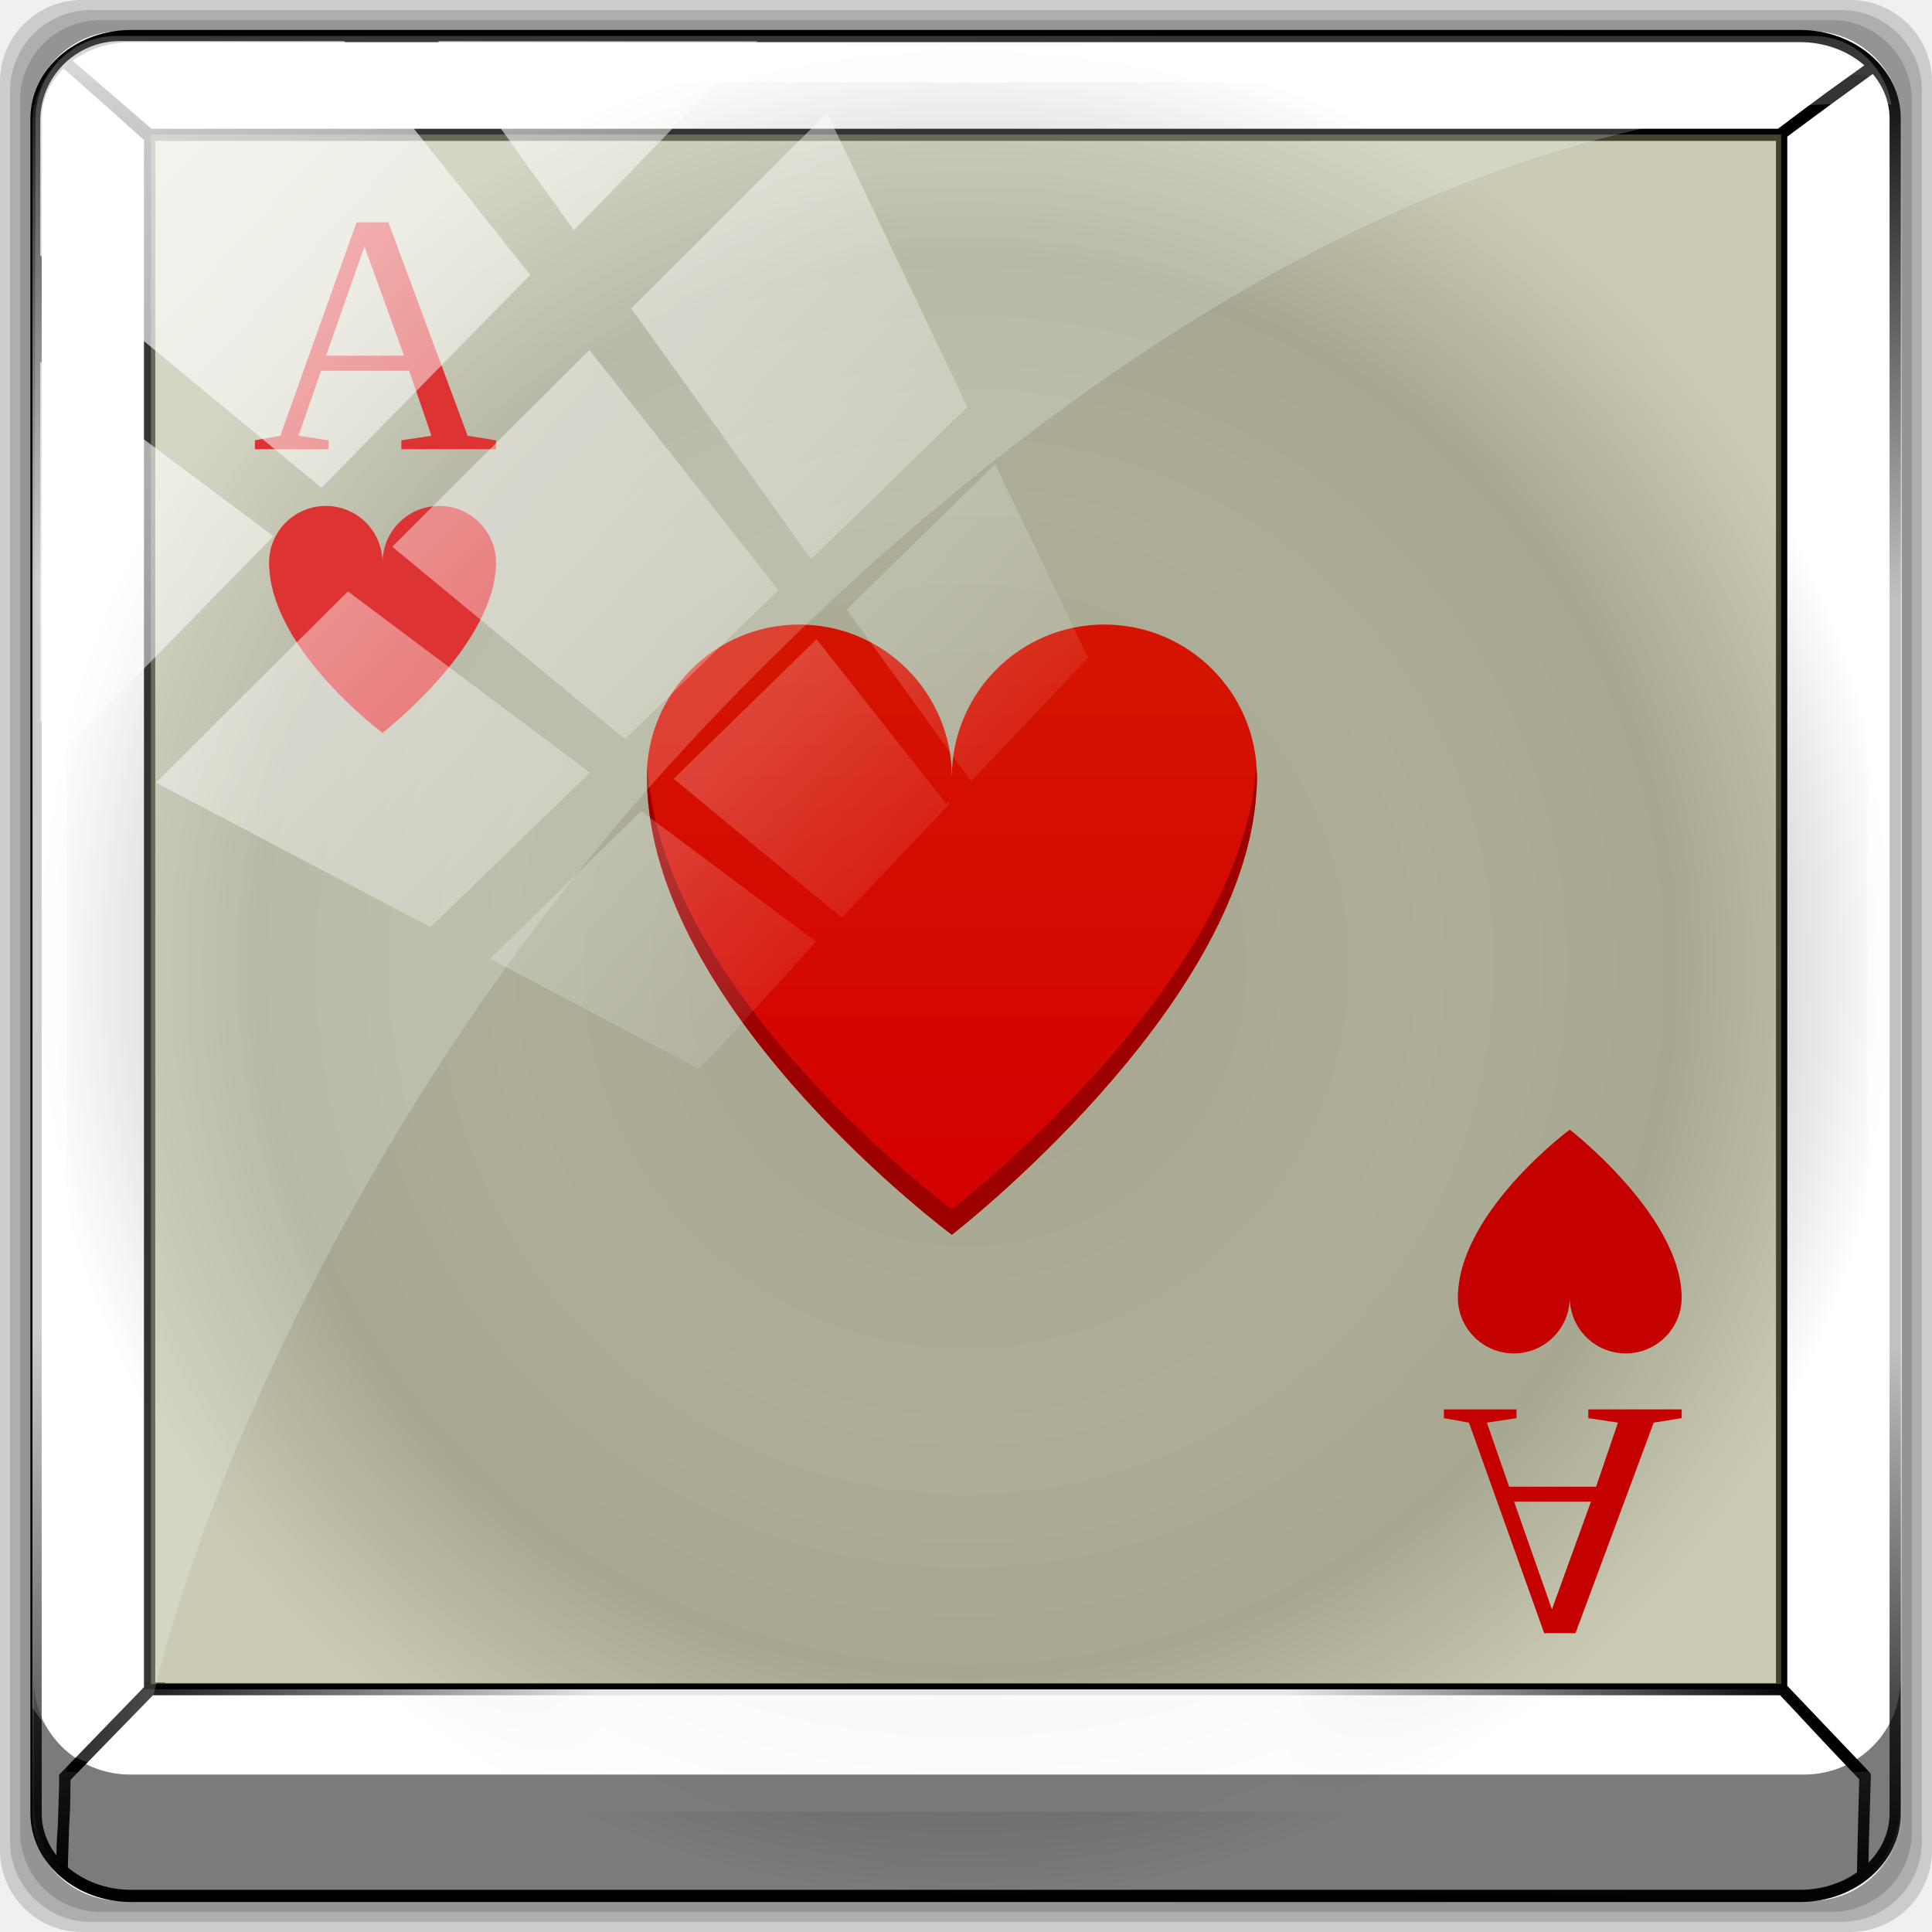
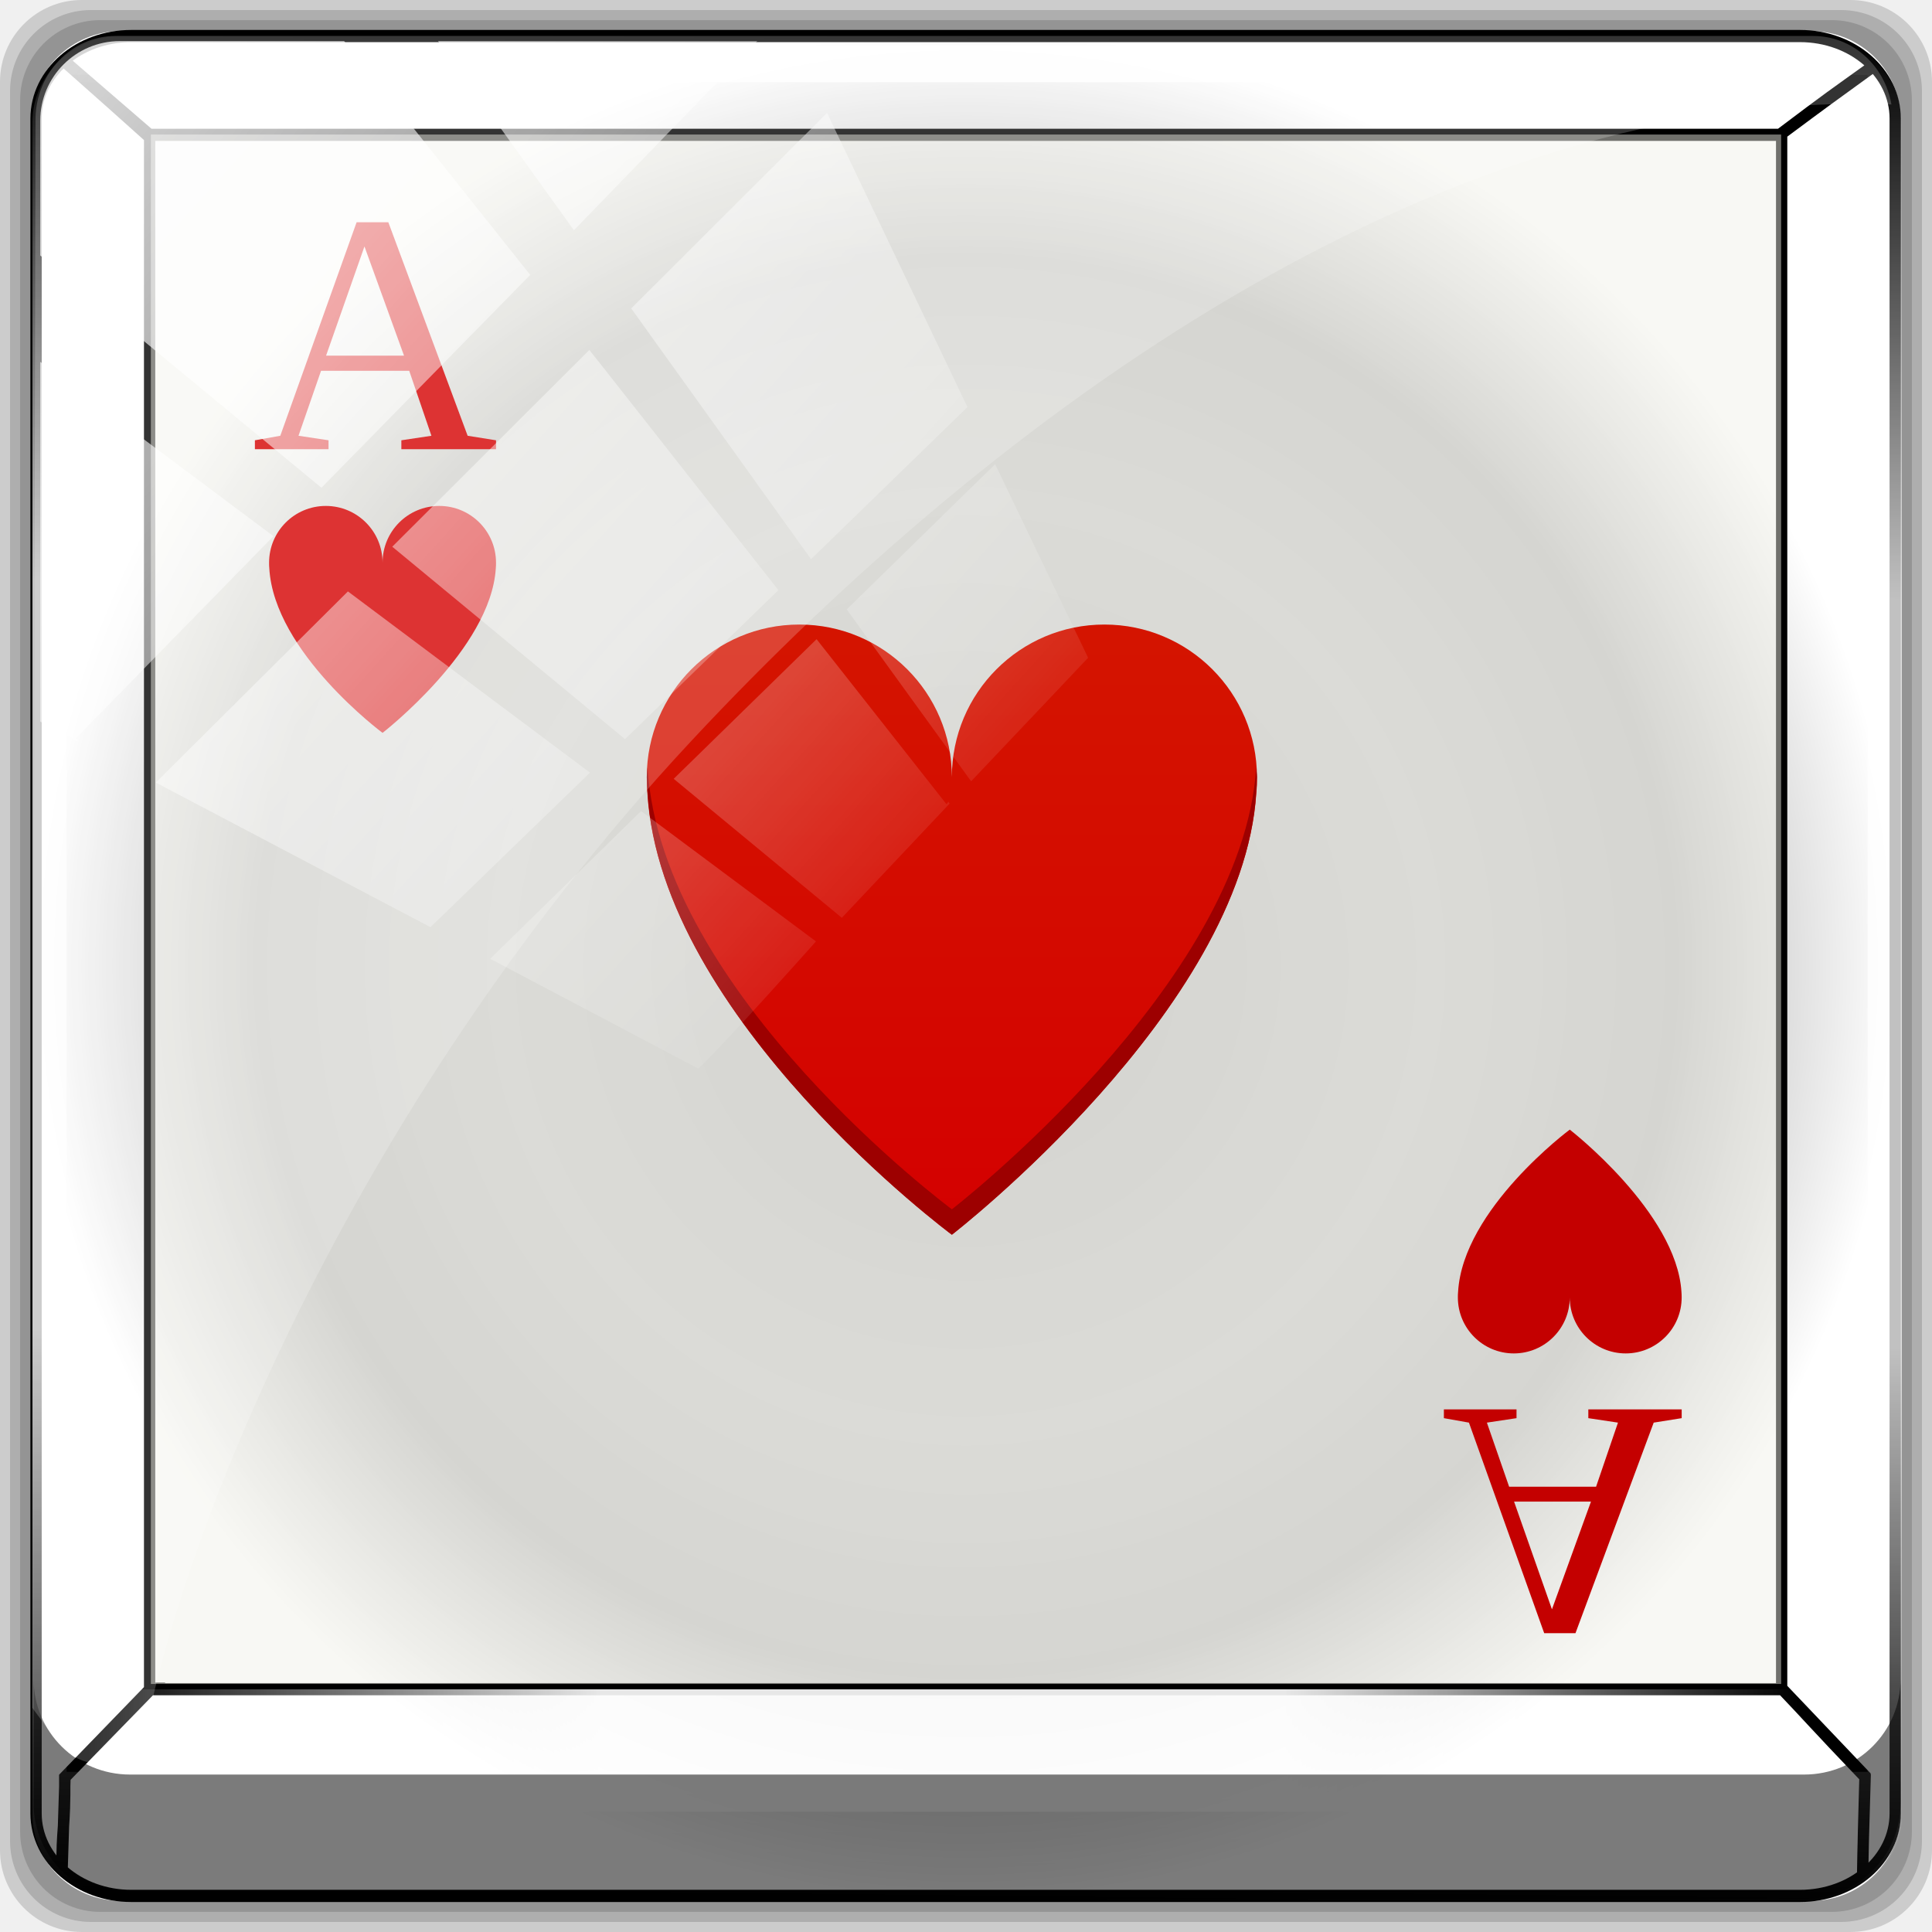
<svg xmlns="http://www.w3.org/2000/svg" xmlns:xlink="http://www.w3.org/1999/xlink" width="96" height="96" id="svg2" version="1.1">
  <defs id="defs4">
    <linearGradient xlink:href="#linearGradient4341-9-4-5-2" id="linearGradient4518" x1="46.033" y1="5.266" x2="45.093" y2="90.121" gradientUnits="userSpaceOnUse" />
    <linearGradient id="linearGradient4341-9-4-5-2">
      <stop style="stop-color:#ffffff;stop-opacity:0;" offset="0" id="stop4343-2-5-2-4" />
      <stop id="stop3954-0-91" offset="0.3" style="stop-color:#ffffff;stop-opacity:1;" />
      <stop style="stop-color:#ffffff;stop-opacity:1;" offset="0.7" id="stop3956-8-3" />
      <stop style="stop-color:#ffffff;stop-opacity:0;" offset="1" id="stop4347-6-0-8-7" />
    </linearGradient>
    <linearGradient xlink:href="#linearGradient4341-9-4-5-2" id="linearGradient4522" gradientUnits="userSpaceOnUse" x1="6.972" y1="49.027" x2="83.689" y2="48.399" gradientTransform="matrix(1,0,0,0.9470684,0,0.7239241)" />
    <linearGradient id="linearGradient4533">
      <stop style="stop-color:#ffffff;stop-opacity:0;" offset="0" id="stop4535" />
      <stop id="stop4537" offset="0.3" style="stop-color:#ffffff;stop-opacity:1;" />
      <stop style="stop-color:#ffffff;stop-opacity:1;" offset="0.7" id="stop4539" />
      <stop style="stop-color:#ffffff;stop-opacity:0;" offset="1" id="stop4541" />
    </linearGradient>
    <linearGradient gradientTransform="translate(-1.934863,-3.243504)" y2="-38.107" x2="60" y1="86.476" x1="60" gradientUnits="userSpaceOnUse" id="linearGradient3558" xlink:href="#linearGradient4090" />
    <linearGradient id="linearGradient4090">
      <stop id="stop4092" style="stop-color:#000000;stop-opacity:1" offset="0" />
      <stop id="stop4094" style="stop-color:#000000;stop-opacity:0" offset="1" />
    </linearGradient>
    <filter color-interpolation-filters="sRGB" id="filter4454">
      <feGaussianBlur id="feGaussianBlur4456" stdDeviation="0.615" />
    </filter>
    <linearGradient y2="14.514" x2="50.528" y1="-28.642" x1="2.771" gradientUnits="userSpaceOnUse" id="linearGradient3343" xlink:href="#linearGradient4213-7" />
    <linearGradient id="linearGradient4213-7">
      <stop style="stop-color:#ffffff;stop-opacity:1;" offset="0" id="stop4215-6" />
      <stop style="stop-color:#ffffff;stop-opacity:0;" offset="1" id="stop4217-5" />
    </linearGradient>
    <clipPath clipPathUnits="userSpaceOnUse" id="clipPath4156-4">
      <path style="opacity:0.6;fill:#ffffff;fill-opacity:1;stroke:none" d="m 27.046,-55.695 -14.214,13.321 0.061,0 15.653,21.771 10.231,-10.546 C 38.562,-32.302 27.468,-54.819 27.046,-55.695 z M 9.647,-39.383 -5.241,-25.321 15.988,-7.806 26.372,-18.383 9.647,-39.383 z m 31.491,12.951 -9.741,9.714 8.945,12.458 7.781,-7.555 -6.984,-14.617 z m -49.84,4.379 -13.754,12.982 26.283,13.846 0.061,-0.062 -0.123,-0.062 L 13.599,-5.401 -8.702,-22.053 z m 38.015,7.401 -9.803,9.775 11.579,9.559 7.628,-7.401 -8.669,-11.009 -0.735,-0.925 z m 20.187,5.674 -7.383,7.216 6.188,8.542 5.82,-6.137 -4.626,-9.621 z m -32.195,6.322 -9.557,9.498 13.662,7.185 7.934,-7.678 -12.039,-9.004 z m 23.312,2.374 -7.107,6.938 8.363,6.907 5.361,-5.674 -0.061,-0.092 -0.092,0.123 -6.464,-8.203 z m -8.73,8.542 -7.505,7.339 10.354,5.458 c 1.397,-1.321 5.675,-6.123 5.851,-6.322 L 31.886,8.26 z" id="path4158-0" />
    </clipPath>
    <linearGradient gradientTransform="scale(1.005865,0.994169)" gradientUnits="userSpaceOnUse" id="ButtonShadow" y2="7.017" x2="45.448" y1="92.54" x1="45.448">
      <stop offset="0" style="stop-color:#000000;stop-opacity:1" id="stop3750" />
      <stop offset="1" style="stop-color:#000000;stop-opacity:0.588" id="stop3752" />
    </linearGradient>
    <filter id="filter3174" color-interpolation-filters="sRGB">
      <feGaussianBlur stdDeviation="1.71" id="feGaussianBlur3176" />
    </filter>
    <linearGradient xlink:href="#linearGradient3834" id="linearGradient4482" gradientUnits="userSpaceOnUse" gradientTransform="translate(-96.72174,-93.35332)" x1="69.087" y1="60.327" x2="69.087" y2="36.596" />
    <linearGradient id="linearGradient3834">
      <stop offset="0" style="stop-color:#d40000;stop-opacity:1" id="stop3836" />
      <stop offset="1" style="stop-color:#d41400;stop-opacity:1" id="stop3838" />
    </linearGradient>
    <linearGradient xlink:href="#linearGradient4341-9-4-5-2-0" id="linearGradient4518-4" x1="46.033" y1="5.266" x2="45.093" y2="90.121" gradientUnits="userSpaceOnUse" />
    <linearGradient id="linearGradient4341-9-4-5-2-0">
      <stop style="stop-color:#ffffff;stop-opacity:0;" offset="0" id="stop4343-2-5-2-4-9" />
      <stop id="stop3954-0-91-7" offset="0.3" style="stop-color:#ffffff;stop-opacity:1;" />
      <stop style="stop-color:#ffffff;stop-opacity:1;" offset="0.7" id="stop3956-8-3-1" />
      <stop style="stop-color:#ffffff;stop-opacity:0;" offset="1" id="stop4347-6-0-8-7-1" />
    </linearGradient>
    <linearGradient xlink:href="#linearGradient4341-9-4-5-2-0" id="linearGradient4522-3" gradientUnits="userSpaceOnUse" x1="6.972" y1="49.027" x2="83.689" y2="48.399" gradientTransform="matrix(1,0,0,0.9470684,0,0.7239241)" />
    <linearGradient id="linearGradient4676">
      <stop style="stop-color:#ffffff;stop-opacity:0;" offset="0" id="stop4678" />
      <stop id="stop4680" offset="0.3" style="stop-color:#ffffff;stop-opacity:1;" />
      <stop style="stop-color:#ffffff;stop-opacity:1;" offset="0.7" id="stop4682" />
      <stop style="stop-color:#ffffff;stop-opacity:0;" offset="1" id="stop4684" />
    </linearGradient>
    <linearGradient gradientTransform="translate(-1.934863,-3.243504)" y2="-38.107" x2="60" y1="86.476" x1="60" gradientUnits="userSpaceOnUse" id="linearGradient3558-2" xlink:href="#linearGradient4090-3" />
    <linearGradient id="linearGradient4090-3">
      <stop id="stop4092-4" style="stop-color:#000000;stop-opacity:1" offset="0" />
      <stop id="stop4094-9" style="stop-color:#000000;stop-opacity:0" offset="1" />
    </linearGradient>
    <filter color-interpolation-filters="sRGB" id="filter4454-1">
      <feGaussianBlur id="feGaussianBlur4456-2" stdDeviation="0.615" />
    </filter>
    <radialGradient xlink:href="#linearGradient4133" id="radialGradient4484" cx="48" cy="48" fx="48" fy="48" r="46.433" gradientTransform="matrix(1,0,0,1.000398,3.255899,1.236054)" gradientUnits="userSpaceOnUse" />
    <linearGradient id="linearGradient4133">
      <stop id="stop4135" style="stop-color:#818181;stop-opacity:1" offset="0" />
      <stop id="stop4137-3" style="stop-color:#bebebe;stop-opacity:1" offset="0.137" />
      <stop id="stop4139-4" style="stop-color:#c8c8c8;stop-opacity:1" offset="0.5" />
      <stop id="stop4141" style="stop-color:#bebebe;stop-opacity:1" offset="0.761" />
      <stop id="stop4143" style="stop-color:#ffffff;stop-opacity:1" offset="1" />
    </linearGradient>
    <radialGradient xlink:href="#linearGradient4133" id="radialGradient4930" gradientUnits="userSpaceOnUse" gradientTransform="matrix(1,0,0,1.000398,3.255899,1.236054)" cx="48" cy="48" fx="48" fy="48" r="46.433" />
    <linearGradient xlink:href="#linearGradient4341-9-4-5-2-0" id="linearGradient4932" gradientUnits="userSpaceOnUse" x1="46.033" y1="5.266" x2="45.093" y2="90.121" />
    <linearGradient xlink:href="#linearGradient4341-9-4-5-2-0" id="linearGradient4934" gradientUnits="userSpaceOnUse" gradientTransform="matrix(1,0,0,0.9470684,0,0.7239241)" x1="6.972" y1="49.027" x2="83.689" y2="48.399" />
    <linearGradient xlink:href="#linearGradient4090-3" id="linearGradient4936" gradientUnits="userSpaceOnUse" gradientTransform="translate(-1.934863,-3.243504)" x1="60" y1="86.476" x2="60" y2="-38.107" />
    <linearGradient xlink:href="#ButtonShadow" id="linearGradient4938" gradientUnits="userSpaceOnUse" gradientTransform="scale(1.005865,0.994169)" x1="45.448" y1="92.54" x2="45.448" y2="7.017" />
    <linearGradient xlink:href="#linearGradient3834" id="linearGradient4940" gradientUnits="userSpaceOnUse" gradientTransform="translate(-96.72174,-93.35332)" x1="69.087" y1="60.327" x2="69.087" y2="36.596" />
    <linearGradient xlink:href="#linearGradient4213-7" id="linearGradient4942" gradientUnits="userSpaceOnUse" x1="2.771" y1="-28.642" x2="50.528" y2="14.514" />
  </defs>
  <g id="layer1" transform="translate(0,32)">
    <g id="g4892" transform="translate(-3.255899,-33.25515)">
      <rect style="opacity:0.15;fill:#000000;fill-opacity:1;stroke:none" id="rect4266" width="96" height="96" x="3.256" y="1.255" rx="4.063" ry="4.063" />
      <rect ry="4.021" rx="4.021" y="1.755" x="3.756" height="95" width="95" id="rect4240" style="opacity:0.15;fill:#000000;fill-opacity:1;stroke:none" />
      <rect style="opacity:0.15;fill:#000000;fill-opacity:1;stroke:none" id="rect4264" width="94" height="94" x="4.256" y="2.255" rx="3.979" ry="3.979" />
      <rect ry="4.381" rx="4.431" y="2.803" x="4.823" height="92.903" width="92.867" id="rect4476" style="fill:url(#radialGradient4930);fill-opacity:1;stroke:none;display:inline" />
      <g transform="translate(3.255899,1.255152)" id="g4499">
        <g style="display:inline" transform="matrix(1.107867,0,0,1.095268,-3.711007,-4.373354)" id="g3540">
          <g transform="matrix(1.005236,0,0,1.005243,-0.09130939,-0.4728539)" id="g4426">
            <g transform="matrix(1.000005,0,0,0.9979124,-18.81195,8.908159)" id="g4403">
              <g id="g3430" transform="matrix(-0.9351377,0,0,0.5074122,164.9173,-44.86878)">
                <g id="g3446" transform="matrix(-0.6357251,0.0421819,-0.02490483,-1.051556,92.67198,115.5335)" />
              </g>
              <g transform="matrix(0.5521478,0,0,0.603915,38.00101,36.33764)" id="g4362" />
              <g transform="matrix(1.002088,0,0,0.5074122,-77.16696,-44.96624)" id="g4370">
                <g transform="matrix(-0.6357251,0.0421819,-0.02490483,-1.051556,92.67198,115.5335)" id="g4372" />
              </g>
              <g id="g4395" transform="matrix(-0.5498589,0,0,0.6014053,73.74859,27.6486)">
                <path d="m 81.416,73.572 7.016,6.674 c -0.042,3.968 0.268,3.842 0.21,6.856 l -0.233,-6.886 -6.851,-6.554 c 0.063,0.024 -0.141,-0.09 -0.141,-0.09 z m 0.129,-116.847 -132.429,0 0,116.887 132.429,0 z m -0.007,0.182 c -0.066,-0.193 0.134,0.166 -0.13,-0.065 l 6.967,-5.577 c -3.857,3.163 -3.79,3.115 -6.836,5.642 z M -57.452,87.684 c -0.049,-2.679 -0.075,-3.505 -0.194,-7.549 l 6.717,-6.539 c -2.139,2.072 -2.545,2.57 -6.731,6.617 0.147,4.795 0.163,4.762 0.208,7.471 z m 6.627,-131.023 c -3.899,-2.687 -3.781,-2.596 -7.539,-5.12 3.566,2.367 3.495,2.295 7.539,5.12 z m 133.851,-7.365 -135.392,0 c -4.284,0 -7.733,2.769 -7.733,6.207 l 0,127.447 c 0,3.439 3.449,6.207 7.733,6.207 l 135.392,0 c 4.284,0 7.733,-2.769 7.733,-6.207 l 0,-127.447 c 0,-3.439 -3.449,-6.207 -7.733,-6.207 z" style="font-size:medium;font-style:normal;font-variant:normal;font-weight:normal;font-stretch:normal;text-indent:0;text-align:start;text-decoration:none;line-height:normal;letter-spacing:normal;word-spacing:normal;text-transform:none;direction:ltr;block-progression:tb;writing-mode:lr-tb;text-anchor:start;baseline-shift:baseline;color:#000000;fill:none;stroke:#000000;stroke-width:0.916;stroke-miterlimit:4;stroke-opacity:1;stroke-dasharray:none;marker:none;visibility:visible;display:inline;overflow:visible;enable-background:accumulate;font-family:Sans;-inkscape-font-specification:Sans" id="path4397" />
              </g>
            </g>
          </g>
          <path id="rect4474" d="m 8.858,5.617 c -2.242,0 -4.055,1.763 -4.055,3.927 l 0,76.769 c 0,2.164 1.813,3.927 4.055,3.927 l 75.736,0 c 2.242,0 4.055,-1.763 4.055,-3.927 l 0,-76.769 c 0,-2.164 -1.813,-3.927 -4.055,-3.927 l -75.736,0 z m -2.521,1.77 80.778,0 0,76.99 -80.778,0 0,-76.99 z" style="opacity:0.756;fill:url(#linearGradient4932);fill-opacity:1;stroke:none" />
          <path style="opacity:0.904;fill:url(#linearGradient4934);fill-opacity:1;stroke:none" d="m 8.858,6.044 c -2.242,0 -4.055,1.67 -4.055,3.719 l 0,72.706 c 0,2.049 1.813,3.719 4.055,3.719 l 75.736,0 c 2.242,0 4.055,-1.67 4.055,-3.719 l 0,-72.706 c 0,-2.049 -1.813,-3.719 -4.055,-3.719 l -75.736,0 z m -2.521,1.676 80.778,0 0,72.915 -80.778,0 0,-72.915 z" id="path4520" />
          <path id="rect4466" d="m 4.857,80.163 0,5.641 c 0,2.402 1.925,4.337 4.329,4.337 l 75.078,0 c 2.404,0 4.329,-1.935 4.329,-4.337 l 0,-5.641 c 0,2.402 -1.925,4.337 -4.329,4.337 l -75.078,0 c -2.404,0 -4.329,-1.935 -4.329,-4.337 z" style="fill:#000000;fill-opacity:0.519;stroke:none" />
        </g>
-         <rect style="opacity:0.465;fill:#909060;fill-opacity:1;stroke:none" id="rect4311" width="81.007" height="76.991" x="7.497" y="6.685" />
+         <rect style="opacity:0.465;fill:#f0f0e8;fill-opacity:1;stroke:none" id="rect4311" width="81.007" height="76.991" x="7.497" y="6.685" />
      </g>
      <g transform="translate(-4.29286,-25.12942)" id="g4417">
        <g id="layer2-0" style="display:none">
          <rect width="86" height="85" rx="6" ry="6" x="5" y="7" id="rect3745" style="opacity:0.9;fill:url(#linearGradient4938);fill-opacity:1;fill-rule:nonzero;stroke:none;filter:url(#filter3174)" />
        </g>
        <g transform="translate(86.61648,114.5262)" id="layer1-3">
          <g id="g4468">
            <g style="font-size:12px;font-style:normal;font-variant:normal;font-weight:normal;font-stretch:normal;text-align:start;line-height:125%;writing-mode:lr-tb;text-anchor:start;fill:#d40000;fill-opacity:1;stroke:none;font-family:Liberation Serif;-inkscape-font-specification:Liberation Serif" id="text3814" transform="matrix(1.416087,0,0,1.42348,-127.0049,-92.15544)">
              <path id="path3819" d="m 45.38,18.189 0,0.311 -2.584,0 0,-0.311 0.891,-0.158 2.678,-7.453 1.113,0 2.783,7.453 0.996,0.158 0,0.311 -3.322,0 0,-0.311 1.055,-0.158 -0.779,-2.268 -3.094,0 -0.791,2.268 1.055,0.158 m 1.26,-6.768 -1.348,3.814 2.736,0 -1.389,-3.814" />
            </g>
            <path style="color:#000000;fill:#d40000;fill-opacity:1;fill-rule:nonzero;stroke:none;stroke-width:1.5;marker:none;visibility:visible;display:inline;overflow:visible;enable-background:accumulate" id="path3821" d="m -62.878,-63.002 c -1.557,0 -2.819,1.262 -2.819,2.819 0,0.097 0.001,0.192 0.011,0.286 0.243,4.176 5.627,8.171 5.627,8.171 0,0 5.377,-4.162 5.627,-8.171 0.01,-0.095 0.011,-0.189 0.011,-0.286 0,-1.557 -1.262,-2.819 -2.819,-2.819 -1.557,0 -2.819,1.262 -2.819,2.819 0,-1.557 -1.262,-2.819 -2.819,-2.819 z" />
            <g transform="matrix(1.263301,0,0,1.263301,10.83084,15.34584)" id="g4478">
              <path d="m -39.722,-57.353 c -3.314,0 -6,2.686 -6,6 0,0.207 0.003,0.408 0.023,0.609 0.518,8.888 11.977,17.391 11.977,17.391 0,0 11.445,-8.858 11.977,-17.391 0.02,-0.202 0.023,-0.402 0.023,-0.609 0,-3.314 -2.686,-6 -6,-6 -3.314,0 -6,2.686 -6,6 0,-3.314 -2.686,-6 -6,-6 z" id="path3805" style="color:#000000;fill:url(#linearGradient4940);fill-opacity:1;fill-rule:nonzero;stroke:none;stroke-width:1.5;marker:none;visibility:visible;display:inline;overflow:visible;enable-background:accumulate" />
              <path d="m -45.69,-51.728 c -0.007,0.123 -0.031,0.251 -0.031,0.375 0,0.207 0.011,0.423 0.031,0.625 0.518,8.888 11.969,17.375 11.969,17.375 0,0 11.437,-8.842 11.969,-17.375 0.02,-0.202 0.031,-0.418 0.031,-0.625 0,-0.124 -0.024,-0.252 -0.031,-0.375 -0.532,8.533 -11.969,17.375 -11.969,17.375 0,0 -11.451,-8.487 -11.969,-17.375 z" id="path3858" style="color:#000000;fill:#9d0000;fill-opacity:1;fill-rule:nonzero;stroke:none;stroke-width:1.5;marker:none;visibility:visible;display:inline;overflow:visible;enable-background:accumulate" />
            </g>
            <g style="font-size:12px;font-style:normal;font-variant:normal;font-weight:normal;font-stretch:normal;text-align:start;line-height:125%;writing-mode:lr-tb;text-anchor:start;fill:#c40000;fill-opacity:1;stroke:none;font-family:Liberation Serif;-inkscape-font-specification:Liberation Serif" id="g3823" transform="matrix(1.396493,0,0,-1.403784,-67.08578,7.859274)">
              <path style="fill:#c40000;fill-opacity:1" id="path3825" d="m 45.38,18.189 0,0.311 -2.584,0 0,-0.311 0.891,-0.158 2.678,-7.453 1.113,0 2.783,7.453 0.996,0.158 0,0.311 -3.322,0 0,-0.311 1.055,-0.158 -0.779,-2.268 -3.094,0 -0.791,2.268 1.055,0.158 m 1.26,-6.768 -1.348,3.814 2.736,0 -1.389,-3.814" />
            </g>
            <path style="color:#000000;fill:#c40000;fill-opacity:1;fill-rule:nonzero;stroke:none;stroke-width:1.5;marker:none;visibility:visible;display:inline;overflow:visible;enable-background:accumulate" id="path3827" d="m -3.847,-20.891 c -1.535,0 -2.78,-1.245 -2.78,-2.78 0,-0.096 0.001,-0.189 0.011,-0.282 0.24,-4.118 5.549,-8.058 5.549,-8.058 0,0 5.303,4.104 5.549,8.058 0.009,0.093 0.011,0.186 0.011,0.282 0,1.535 -1.245,2.78 -2.78,2.78 -1.535,0 -2.78,-1.245 -2.78,-2.78 0,1.535 -1.245,2.78 -2.78,2.78 z" />
          </g>
        </g>
      </g>
      <rect clip-path="url(#clipPath4156-4)" ry="3.957" rx="3.957" y="-30" x="2" height="92" width="92" id="rect4146" style="opacity:0.8;fill:url(#linearGradient4942);fill-opacity:1;stroke:none" transform="matrix(0.9989111,0,0,1,3.258077,33.29788)" />
      <path id="rect4190" d="m 9.002,3.042 c -2.2,0 -3.978,1.86 -3.982,4.156 L 4.856,86.111 c 2.112,2.844 1.838,2.719 5.354,3.022 C 11.262,80.269 19.684,57.3 37.587,38.094 53.057,21.498 74.363,6.413 95.641,6.413 c 0.539,0 1.063,0.022 1.599,0.033 -0.334,-1.938 -1.932,-3.403 -3.888,-3.403 z" style="opacity:0.2;fill:#ffffff;fill-opacity:1;stroke:none" />
    </g>
  </g>
</svg>
